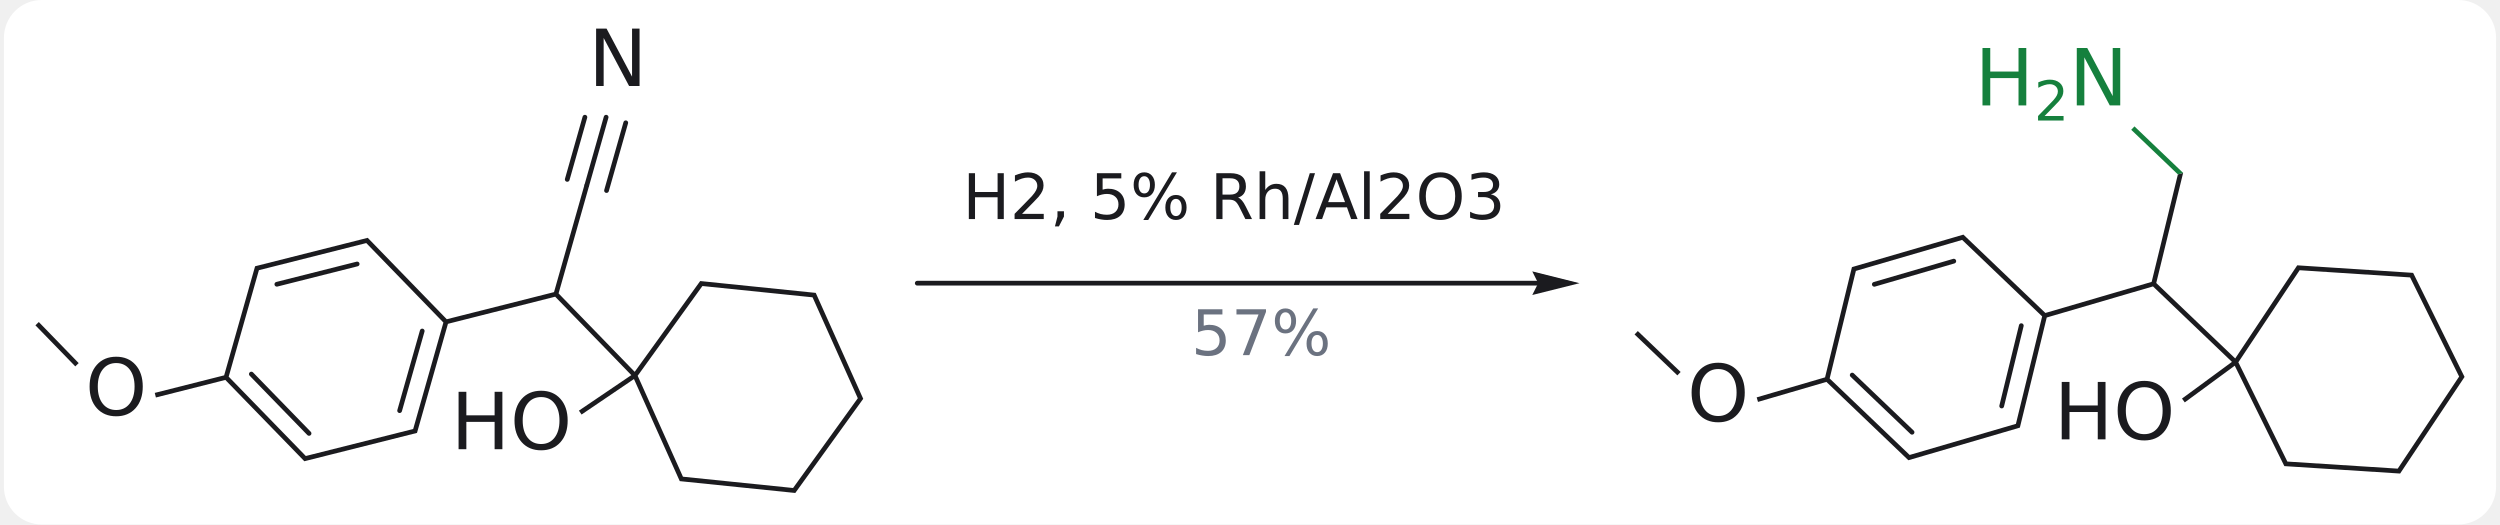
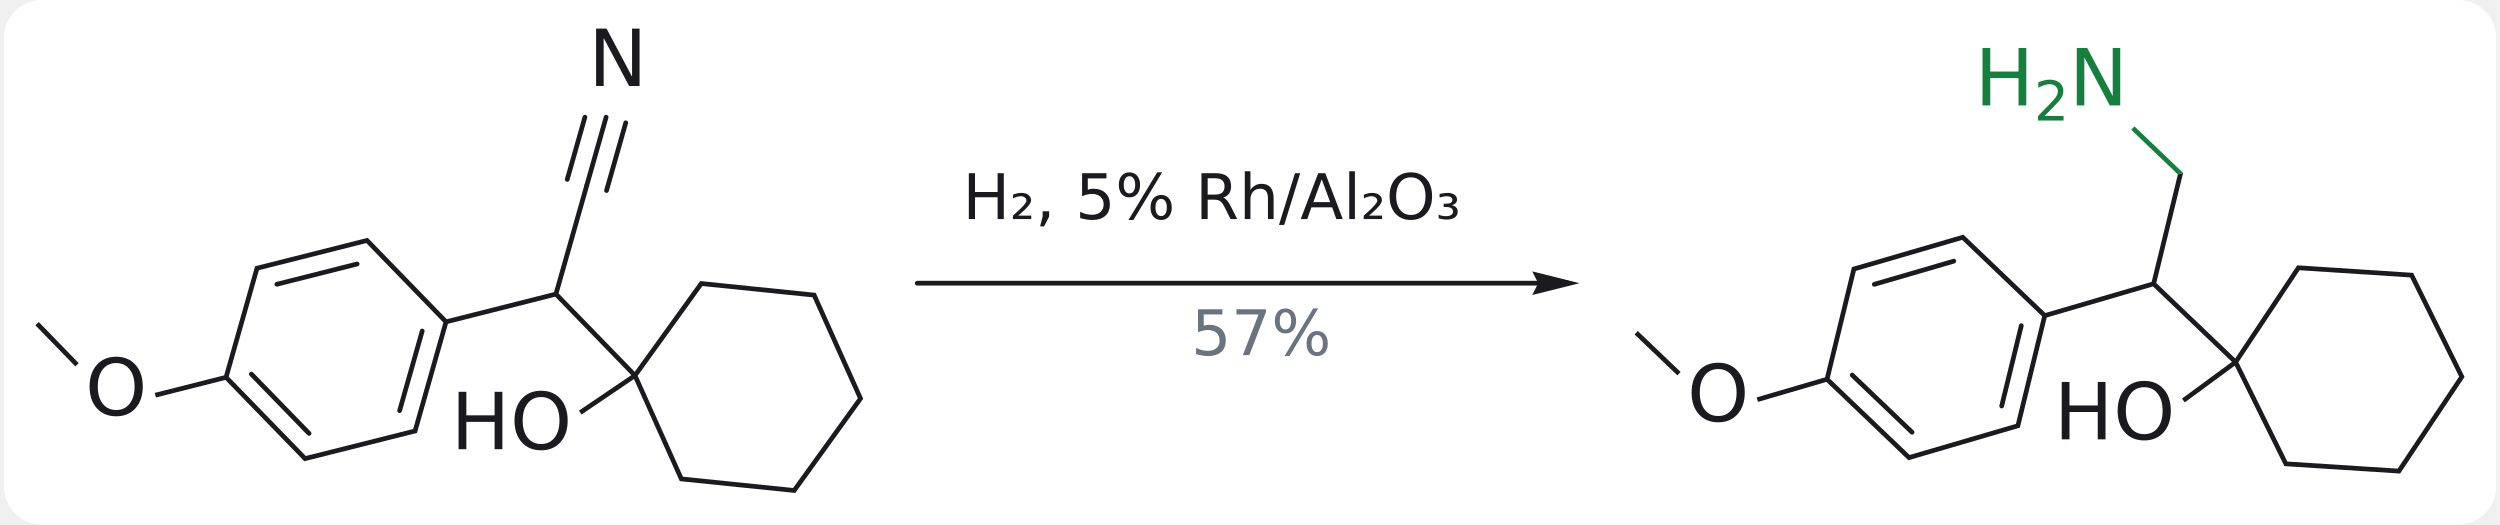
<svg xmlns="http://www.w3.org/2000/svg" viewBox="-12.294 -104.885 923.014 194.249" width="572" height="120">
  <style>.c-ink.fill{fill:#1b1b1f}.c-ink.stroke{stroke:#1b1b1f}.c-arrow.fill{fill:#c2410c}.c-arrow.stroke{stroke:#c2410c}.c-nu.fill{fill:#1d4ed8}.c-nu.stroke{stroke:#1d4ed8}.c-el.fill{fill:#b91c1c}.c-el.stroke{stroke:#b91c1c}.c-good.fill{fill:#15803d}.c-good.stroke{stroke:#15803d}.c-muted.fill{fill:#6b7280}.c-muted.stroke{stroke:#6b7280}.card{fill:#ffffff}@media (prefers-color-scheme: dark){.c-ink.fill{fill:#e6e6ea}.c-ink.stroke{stroke:#e6e6ea}.c-arrow.fill{fill:#ff9f5a}.c-arrow.stroke{stroke:#ff9f5a}.c-nu.fill{fill:#8ab4ff}.c-nu.stroke{stroke:#8ab4ff}.c-el.fill{fill:#ff8a8a}.c-el.stroke{stroke:#ff8a8a}.c-good.fill{fill:#6ee7a0}.c-good.stroke{stroke:#6ee7a0}.c-muted.fill{fill:#9ca3af}.c-muted.stroke{stroke:#9ca3af}.card{fill:#1e1e1e}}</style>
  <rect class="card" x="-12.294" y="-104.885" width="923.014" height="194.249" rx="14" />
  <line class="c-ink stroke" x1="88.787" y1="0.397" x2="118.532" y2="-7.116" stroke-width="1.75" stroke-linecap="round" />
  <line class="c-ink stroke" x1="196.343" y1="-38.436" x2="202.882" y2="-61.478" stroke-width="1.75" stroke-linecap="round" />
  <line class="c-ink stroke" x1="203.616" y1="-36.372" x2="210.741" y2="-61.478" stroke-width="1.75" stroke-linecap="round" />
  <line class="c-ink stroke" x1="210.889" y1="-34.308" x2="218.013" y2="-59.414" stroke-width="1.75" stroke-linecap="round" />
  <line class="c-ink stroke" x1="142.631" y1="17.713" x2="134.261" y2="47.207" stroke-width="1.75" stroke-linecap="round" />
  <line class="c-ink stroke" x1="100.715" y1="55.639" x2="79.345" y2="33.656" stroke-width="1.75" stroke-linecap="round" />
  <line class="c-ink stroke" x1="680.442" y1="0.42" x2="709.876" y2="-8.165" stroke-width="1.75" stroke-linecap="round" />
  <line class="c-ink stroke" x1="734.879" y1="15.728" x2="727.614" y2="45.493" stroke-width="1.75" stroke-linecap="round" />
  <line class="c-ink stroke" x1="694.418" y1="55.213" x2="672.25" y2="34.026" stroke-width="1.75" stroke-linecap="round" />
  <path class="c-ink fill stroke" d="M-0.628 15.603 L14.139 30.815 L15.394 29.596 L0.628 14.385 Z M43.996 42.33 L69.697 35.832 L69.972 34.86 L69.268 34.135 L43.567 40.634 Z M70.952 34.613 L82.142 -4.819 L80.734 -6.269 L69.268 34.135 L69.972 34.86 Z M82.142 -4.819 L121.902 -14.862 L122.454 -16.806 L80.734 -6.269 Z M121.902 -14.862 L150.472 14.569 L151.452 14.322 L151.728 13.35 L122.454 -16.806 Z M152.156 15.047 L191.874 5.004 L192.15 4.032 L191.446 3.307 L151.728 13.35 L151.452 14.322 Z M193.13 3.785 L204.458 -36.133 L202.774 -36.611 L191.446 3.307 L192.15 4.032 Z M191.874 5.004 L220.069 34.049 L221.424 34.188 L221.325 32.83 L193.13 3.785 L192.15 4.032 Z M220.069 34.049 L200.665 47.196 L201.646 48.645 L221.052 35.497 L221.424 34.188 Z M222.429 34.291 L246.408 1.048 L245.58 -0.796 L221.325 32.83 L221.424 34.188 Z M246.408 1.048 L287.192 5.229 L288.376 3.591 L245.58 -0.796 Z M287.192 5.229 L303.957 42.611 L305.967 42.817 L288.376 3.591 Z M303.957 42.611 L279.978 75.854 L280.806 77.698 L305.967 42.817 Z M279.978 75.854 L239.194 71.673 L238.01 73.311 L280.806 77.698 Z M150.472 14.569 L139.282 54.001 L140.69 55.451 L152.156 15.047 L151.452 14.322 Z M139.282 54.001 L99.522 64.002 L98.97 65.946 L140.69 55.451 Z M99.522 64.002 L70.952 34.613 L69.972 34.86 L69.697 35.832 L98.97 65.946 Z M239.194 71.673 L222.429 34.291 L221.424 34.188 L221.052 35.497 L238.01 73.311 Z M591.637 18.987 L607.496 34.143 L608.705 32.878 L592.847 17.721 Z M637.361 43.969 L662.689 36.556 L662.928 35.574 L662.198 34.876 L636.87 42.29 Z M663.898 35.29 L673.612 -4.552 L672.152 -5.948 L662.198 34.876 L662.928 35.574 Z M673.612 -4.552 L712.962 -16.029 L713.442 -17.991 L672.152 -5.948 Z M712.962 -16.029 L742.598 12.295 L743.568 12.012 L743.807 11.03 L713.442 -17.991 Z M744.298 12.71 L783.649 1.192 L783.888 0.21 L783.158 -0.488 L743.807 11.03 L743.568 12.012 Z M784.858 -0.073 L794.812 -40.855 L792.872 -40.289 L783.158 -0.488 L783.888 0.21 Z M783.649 1.192 L812.896 29.144 L814.254 29.232 L814.104 27.878 L784.858 -0.073 L783.888 0.21 Z M812.896 29.144 L794.392 42.735 L795.428 44.146 L813.931 30.555 L814.254 29.232 Z M815.262 29.297 L837.97 -4.806 L837.074 -6.618 L814.104 27.878 L814.254 29.232 Z M837.97 -4.806 L878.877 -2.142 L879.999 -3.822 L837.074 -6.618 Z M878.877 -2.142 L897.036 34.585 L899.052 34.715 L879.999 -3.822 Z M897.036 34.585 L874.286 68.688 L875.182 70.5 L899.052 34.715 Z M874.286 68.688 L833.421 66.065 L832.299 67.747 L875.182 70.5 Z M742.598 12.295 L732.884 52.096 L734.344 53.492 L744.298 12.71 L743.568 12.012 Z M732.884 52.096 L693.533 63.614 L693.055 65.578 L734.344 53.492 Z M693.533 63.614 L663.898 35.29 L662.928 35.574 L662.689 36.556 L693.055 65.578 Z M833.421 66.065 L815.262 29.297 L814.254 29.232 L813.931 30.555 L832.299 67.747 Z " stroke-width="0" stroke-linecap="round" stroke-linejoin="round" />
  <path class="c-good fill stroke" d="M794.812 -40.855 L776.794 -58.076 L775.585 -56.811 L792.872 -40.289 Z " stroke-width="0" stroke-linecap="round" stroke-linejoin="round" />
  <text class="c-ink fill" xml:space="preserve" x="17.795" y="28.694" font-family="DejaVu Sans, Noto Sans CJK KR, Noto Sans CJK JP, sans-serif" font-size="29.167" font-weight="normal" font-style="normal" text-decoration="none" dominant-baseline="text-before-edge">O</text>
  <text class="c-ink fill" xml:space="preserve" x="204.173" y="-93.218" font-family="DejaVu Sans, Noto Sans CJK KR, Noto Sans CJK JP, sans-serif" font-size="29.167" font-weight="normal" font-style="normal" text-decoration="none" dominant-baseline="text-before-edge">N</text>
  <text class="c-ink fill" xml:space="preserve" x="175.169" y="41.294" font-family="DejaVu Sans, Noto Sans CJK KR, Noto Sans CJK JP, sans-serif" font-size="29.167" font-weight="normal" font-style="normal" text-decoration="none" dominant-baseline="text-before-edge">O</text>
  <text class="c-ink fill" xml:space="preserve" x="153.237" y="41.294" font-family="DejaVu Sans, Noto Sans CJK KR, Noto Sans CJK JP, sans-serif" font-size="29.167" font-weight="normal" font-style="normal" text-decoration="none" dominant-baseline="text-before-edge">H</text>
  <text class="c-ink fill" xml:space="preserve" x="611.129" y="30.92" font-family="DejaVu Sans, Noto Sans CJK KR, Noto Sans CJK JP, sans-serif" font-size="29.167" font-weight="normal" font-style="normal" text-decoration="none" dominant-baseline="text-before-edge">O</text>
  <text class="c-good fill" xml:space="preserve" x="752.567" y="-86.036" font-family="DejaVu Sans, Noto Sans CJK KR, Noto Sans CJK JP, sans-serif" font-size="29.167" font-weight="normal" font-style="normal" text-decoration="none" dominant-baseline="text-before-edge">N</text>
  <text class="c-good fill" xml:space="preserve" x="717.645" y="-86.036" font-family="DejaVu Sans, Noto Sans CJK KR, Noto Sans CJK JP, sans-serif" font-size="29.167" font-weight="normal" font-style="normal" text-decoration="none" dominant-baseline="text-before-edge">H</text>
  <text class="c-good fill" xml:space="preserve" x="739.577" y="-74.369" font-family="DejaVu Sans, Noto Sans CJK KR, Noto Sans CJK JP, sans-serif" font-size="20.417" font-weight="normal" font-style="normal" text-decoration="none" dominant-baseline="text-before-edge">2</text>
  <text class="c-ink fill" xml:space="preserve" x="768.923" y="37.64" font-family="DejaVu Sans, Noto Sans CJK KR, Noto Sans CJK JP, sans-serif" font-size="29.167" font-weight="normal" font-style="normal" text-decoration="none" dominant-baseline="text-before-edge">O</text>
  <text class="c-ink fill" xml:space="preserve" x="746.991" y="37.64" font-family="DejaVu Sans, Noto Sans CJK KR, Noto Sans CJK JP, sans-serif" font-size="29.167" font-weight="normal" font-style="normal" text-decoration="none" dominant-baseline="text-before-edge">H</text>
  <path class="c-ink stroke" d="M325.978 0 L566.883 0 " fill="none" stroke-width="1.75" stroke-linecap="round" stroke-linejoin="round" />
  <path class="c-ink fill stroke" d="M571.258 0 L553.758 -4.375 L555.946 0 L553.758 4.375 Z " stroke-width="0" stroke-linecap="round" stroke-linejoin="round" />
-   <text class="c-ink fill" xml:space="preserve" x="342.778" y="-39.9" font-family="DejaVu Sans, Noto Sans CJK KR, Noto Sans CJK JP, sans-serif" font-size="23.333" font-weight="normal" font-style="normal" text-decoration="none" dominant-baseline="text-before-edge">H2, 5% Rh/Al2O3</text>
+   <text class="c-ink fill" xml:space="preserve" x="342.778" y="-39.9" font-family="DejaVu Sans, Noto Sans CJK KR, Noto Sans CJK JP, sans-serif" font-size="23.333" font-weight="normal" font-style="normal" text-decoration="none" dominant-baseline="text-before-edge">H₂, 5% Rh/Al₂O₃</text>
  <text class="c-muted fill" xml:space="preserve" x="427.45" y="10.5" font-family="DejaVu Sans, Noto Sans CJK KR, Noto Sans CJK JP, sans-serif" font-size="23.333" font-weight="normal" font-style="normal" text-decoration="none" dominant-baseline="text-before-edge">57%</text>
</svg>
